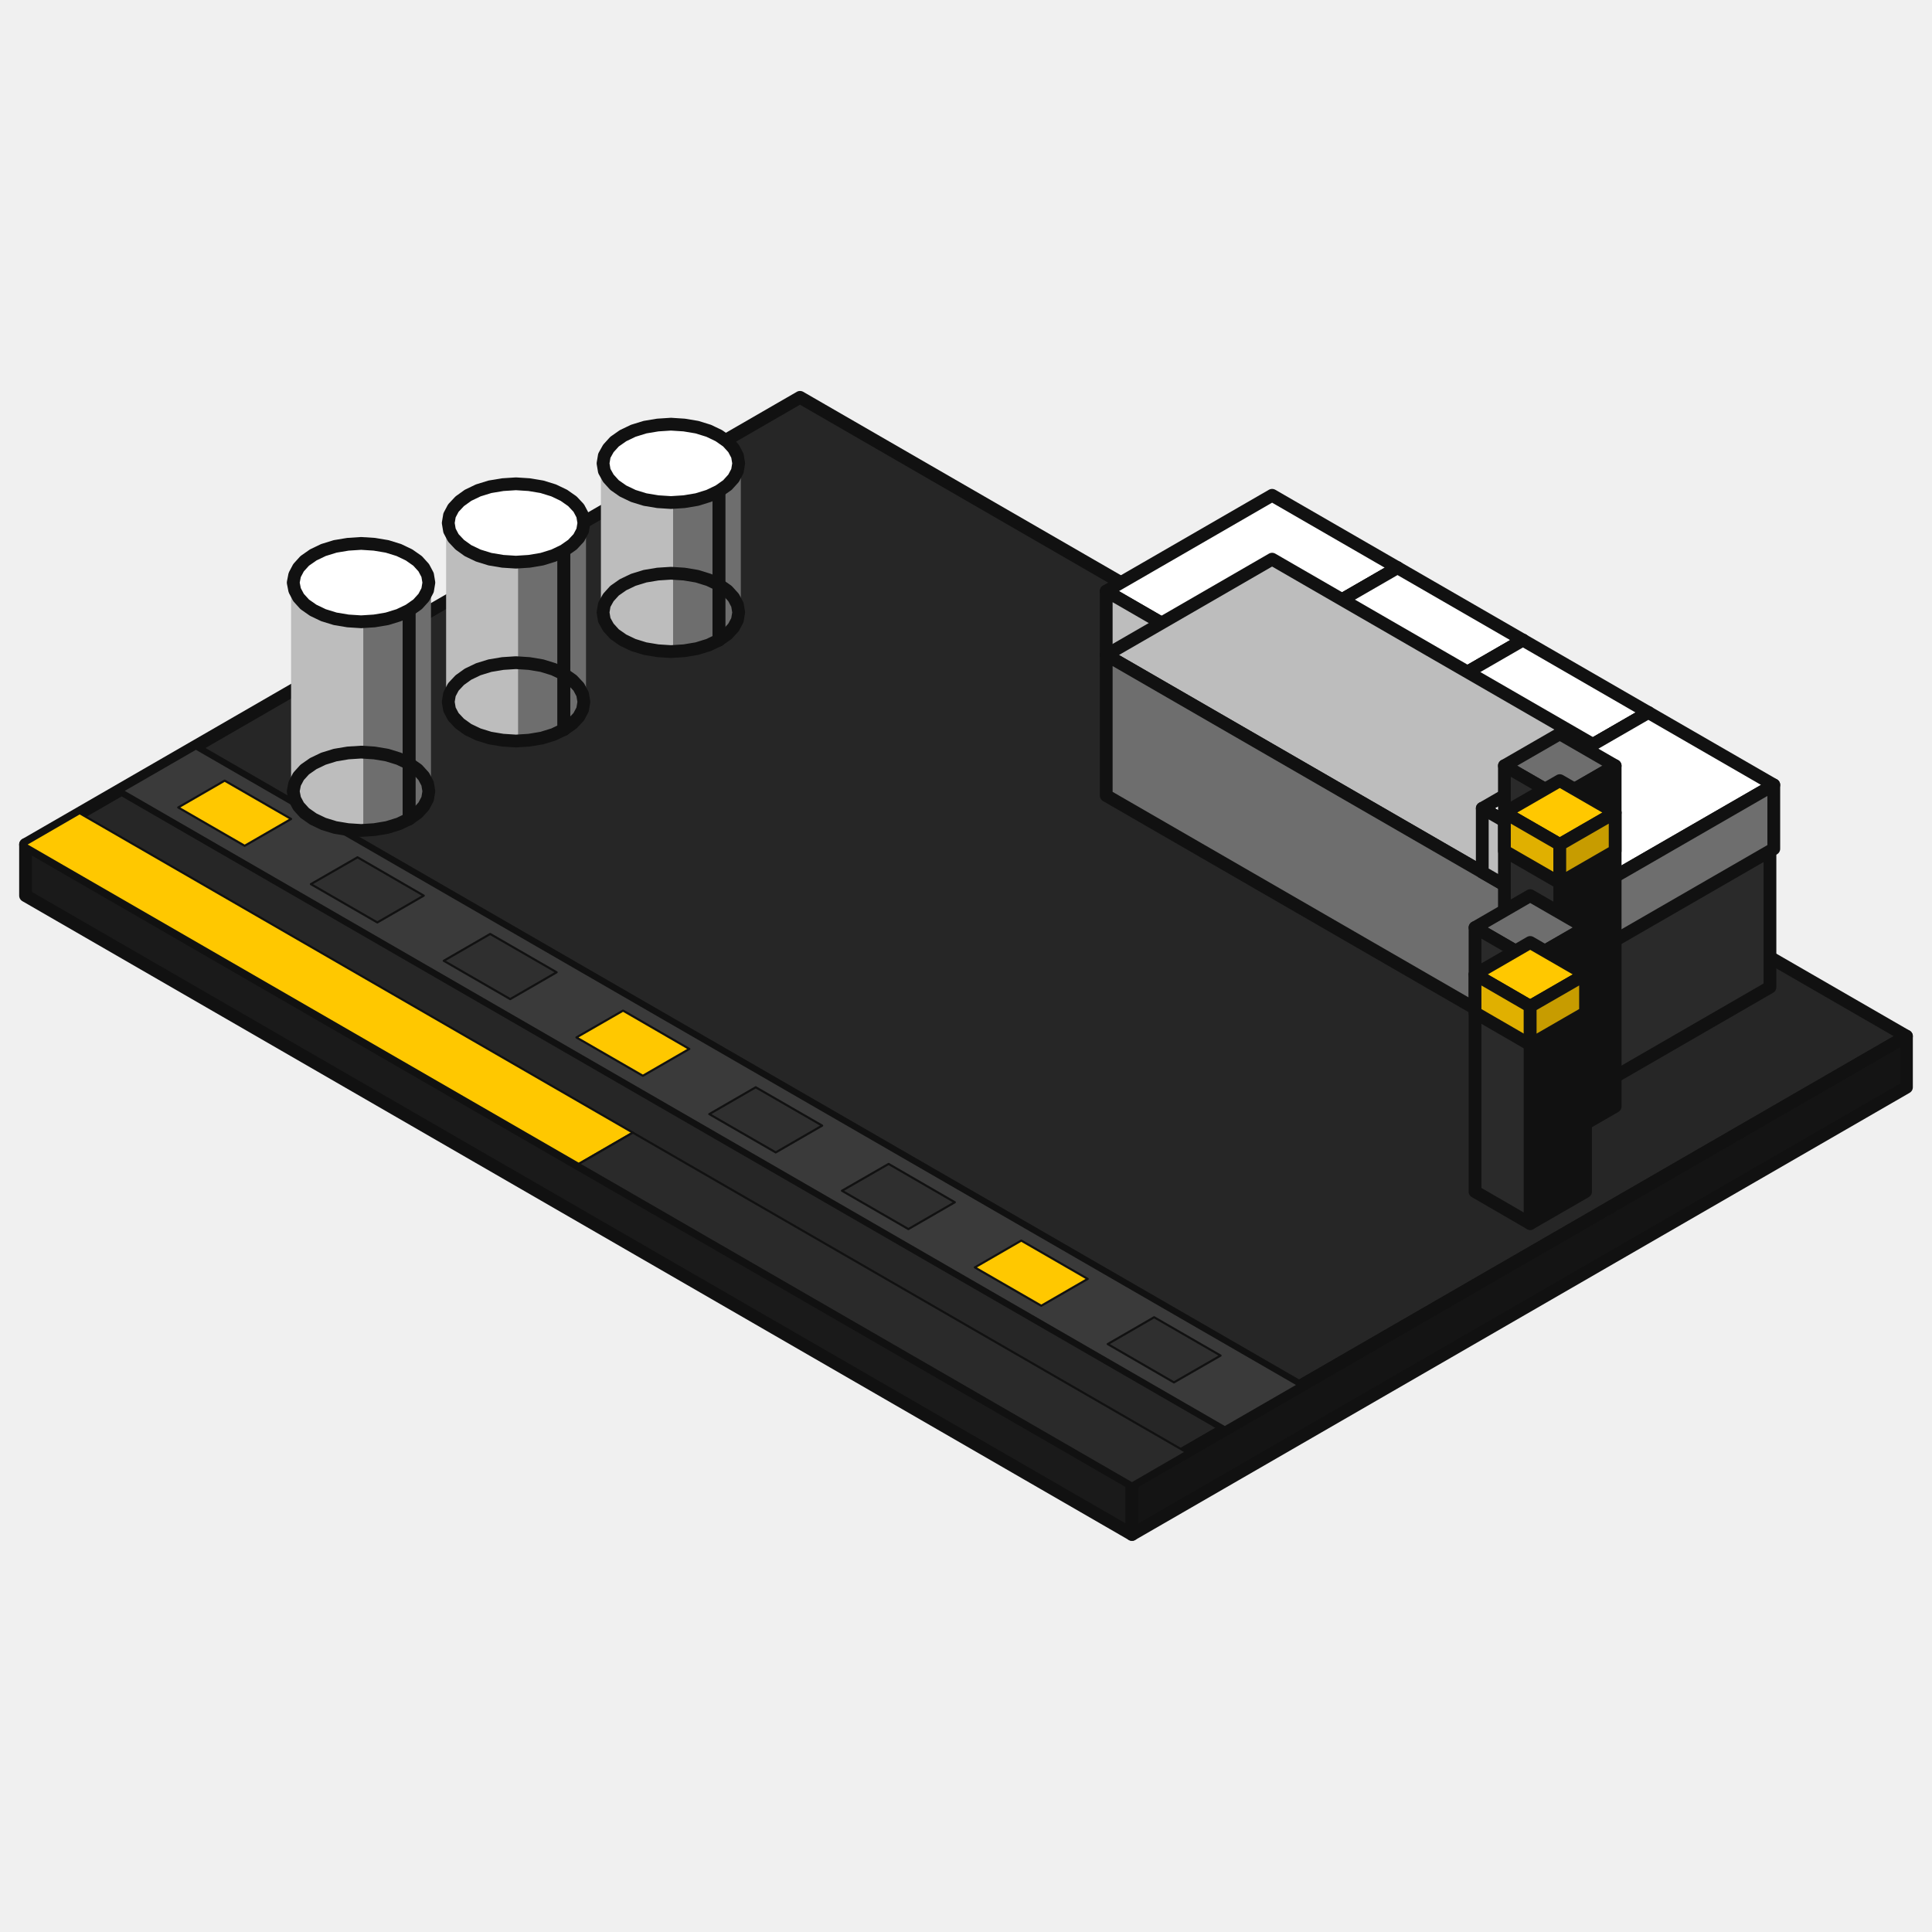
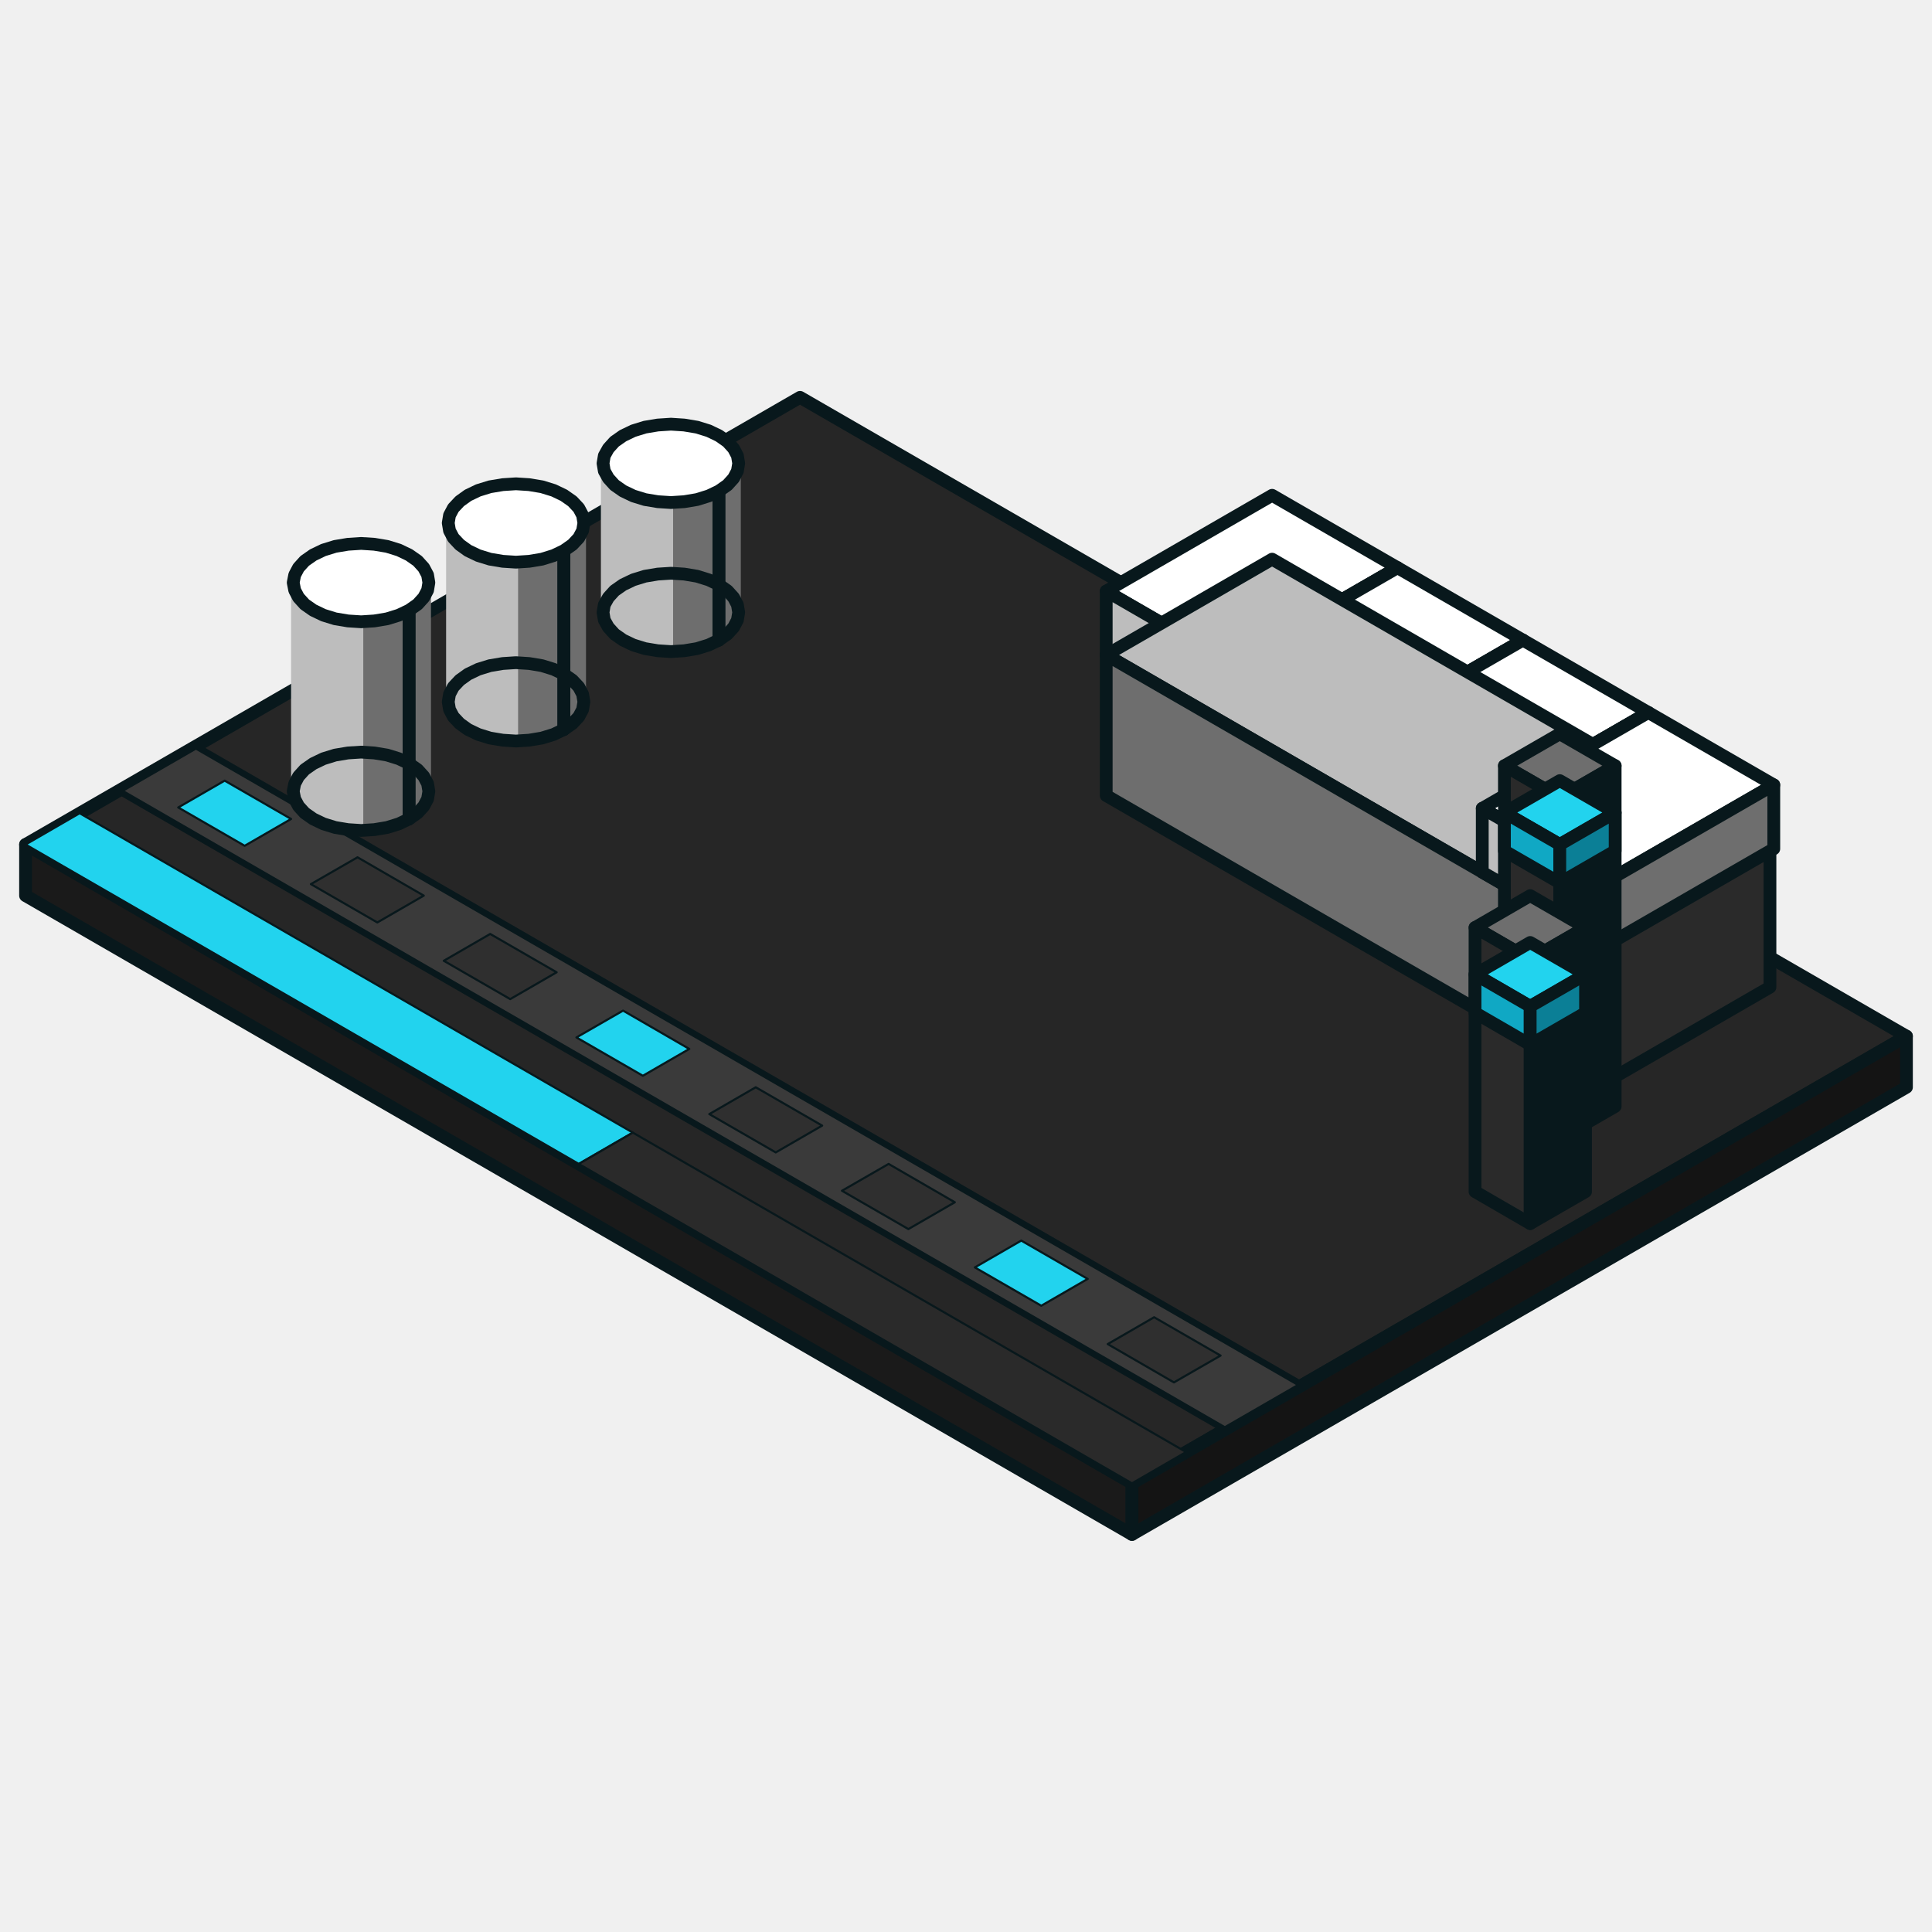
<svg xmlns="http://www.w3.org/2000/svg" viewBox="-375.7 -210.6 907.3 907.3" width="400" height="400">
-   <polygon points="0.0,-24.0 519.6,276.0 155.9,486.0 -363.7,186.0" fill="#262626" stroke="#111111" stroke-width="6" stroke-linejoin="round" />
-   <polygon points="-363.7,210.0 155.9,510.0 155.9,486.0 -363.7,186.0" fill="#1A1A1A" stroke="#111111" stroke-width="6" stroke-linejoin="round" />
-   <polygon points="519.6,300.0 155.9,510.0 155.9,486.0 519.6,276.0" fill="#141414" stroke="#111111" stroke-width="6" stroke-linejoin="round" />
-   <polygon points="-283.7,139.8 235.9,439.8 199.5,460.8 -320.1,160.8" fill="#3A3A3A" stroke="#111111" stroke-width="3" stroke-linejoin="round" />
-   <polygon points="-270.2,156.0 -239.0,174.0 -260.8,186.6 -292.0,168.6" fill="#FFC800" stroke="#111111" stroke-width="1" stroke-linejoin="round" />
-   <polygon points="-207.8,192.0 -176.7,210.0 -198.5,222.6 -229.7,204.6" fill="#2F2F2F" stroke="#111111" stroke-width="1" stroke-linejoin="round" />
-   <polygon points="-145.5,228.0 -114.3,246.0 -136.1,258.6 -167.3,240.6" fill="#2F2F2F" stroke="#111111" stroke-width="1" stroke-linejoin="round" />
-   <polygon points="-83.1,264.0 -52.0,282.0 -73.8,294.6 -105.0,276.6" fill="#FFC800" stroke="#111111" stroke-width="1" stroke-linejoin="round" />
-   <polygon points="-20.8,300.0 10.4,318.0 -11.4,330.6 -42.6,312.6" fill="#2F2F2F" stroke="#111111" stroke-width="1" stroke-linejoin="round" />
-   <polygon points="41.6,336.0 72.7,354.0 50.9,366.6 19.7,348.6" fill="#2F2F2F" stroke="#111111" stroke-width="1" stroke-linejoin="round" />
-   <polygon points="103.9,372.0 135.1,390.0 113.3,402.6 82.1,384.6" fill="#FFC800" stroke="#111111" stroke-width="1" stroke-linejoin="round" />
-   <polygon points="166.3,408.0 197.5,426.0 175.6,438.6 144.5,420.6" fill="#2F2F2F" stroke="#111111" stroke-width="1" stroke-linejoin="round" />
-   <polygon points="-338.3,171.3 -78.5,321.3 -103.9,336.0 -363.7,186.0" fill="#FFC800" stroke="#111111" stroke-width="1" stroke-linejoin="round" />
-   <polygon points="-78.5,321.3 181.3,471.3 155.9,486.0 -103.9,336.0" fill="#2A2A2A" stroke="#111111" stroke-width="1" stroke-linejoin="round" />
+   <polygon points="0.0,-24.0 519.6,276.0 155.9,486.0 -363.7,186.0" fill="#262626" stroke="#08181C" stroke-width="6" stroke-linejoin="round" />
+   <polygon points="-363.7,210.0 155.9,510.0 155.9,486.0 -363.7,186.0" fill="#1A1A1A" stroke="#08181C" stroke-width="6" stroke-linejoin="round" />
+   <polygon points="519.6,300.0 155.9,510.0 155.9,486.0 519.6,276.0" fill="#141414" stroke="#08181C" stroke-width="6" stroke-linejoin="round" />
+   <polygon points="-283.7,139.8 235.9,439.8 199.5,460.8 -320.1,160.8" fill="#3A3A3A" stroke="#08181C" stroke-width="3" stroke-linejoin="round" />
+   <polygon points="-270.2,156.0 -239.0,174.0 -260.8,186.6 -292.0,168.6" fill="#22D3EE" stroke="#08181C" stroke-width="1" stroke-linejoin="round" />
+   <polygon points="-207.8,192.0 -176.7,210.0 -198.5,222.6 -229.7,204.6" fill="#2F2F2F" stroke="#08181C" stroke-width="1" stroke-linejoin="round" />
+   <polygon points="-145.5,228.0 -114.3,246.0 -136.1,258.6 -167.3,240.6" fill="#2F2F2F" stroke="#08181C" stroke-width="1" stroke-linejoin="round" />
+   <polygon points="-83.1,264.0 -52.0,282.0 -73.8,294.6 -105.0,276.6" fill="#22D3EE" stroke="#08181C" stroke-width="1" stroke-linejoin="round" />
+   <polygon points="-20.8,300.0 10.4,318.0 -11.4,330.6 -42.6,312.6" fill="#2F2F2F" stroke="#08181C" stroke-width="1" stroke-linejoin="round" />
+   <polygon points="41.6,336.0 72.7,354.0 50.9,366.6 19.7,348.6" fill="#2F2F2F" stroke="#08181C" stroke-width="1" stroke-linejoin="round" />
+   <polygon points="103.9,372.0 135.1,390.0 113.3,402.6 82.1,384.6" fill="#22D3EE" stroke="#08181C" stroke-width="1" stroke-linejoin="round" />
+   <polygon points="166.3,408.0 197.5,426.0 175.6,438.6 144.5,420.6" fill="#2F2F2F" stroke="#08181C" stroke-width="1" stroke-linejoin="round" />
+   <polygon points="-338.3,171.3 -78.5,321.3 -103.9,336.0 -363.7,186.0" fill="#22D3EE" stroke="#08181C" stroke-width="1" stroke-linejoin="round" />
+   <polygon points="-78.5,321.3 181.3,471.3 155.9,486.0 -103.9,336.0" fill="#2A2A2A" stroke="#08181C" stroke-width="1" stroke-linejoin="round" />
  <polygon points="-38.1,90.0 -42.9,92.3 -42.9,22.3 -38.1,20.0" fill="#6E6E6E" stroke="#6E6E6E" stroke-width="2" />
  <polygon points="-42.9,92.3 -48.4,94.0 -48.4,24.0 -42.9,22.3" fill="#6E6E6E" stroke="#6E6E6E" stroke-width="2" />
  <polygon points="-48.4,94.0 -54.4,95.0 -54.4,25.0 -48.4,24.0" fill="#6E6E6E" stroke="#6E6E6E" stroke-width="2" />
  <polygon points="-54.4,95.0 -60.6,95.4 -60.6,25.4 -54.4,25.0" fill="#6E6E6E" stroke="#6E6E6E" stroke-width="2" />
  <polygon points="-60.6,95.4 -66.8,95.0 -66.8,25.0 -60.6,25.4" fill="#BDBDBD" stroke="#BDBDBD" stroke-width="2" />
  <polygon points="-66.8,95.0 -72.8,94.0 -72.8,24.0 -66.8,25.0" fill="#BDBDBD" stroke="#BDBDBD" stroke-width="2" />
  <polygon points="-72.8,94.0 -78.3,92.3 -78.3,22.3 -72.8,24.0" fill="#BDBDBD" stroke="#BDBDBD" stroke-width="2" />
  <polygon points="-78.3,92.3 -83.1,90.0 -83.1,20.0 -78.3,22.3" fill="#BDBDBD" stroke="#BDBDBD" stroke-width="2" />
  <polygon points="-83.1,90.0 -87.1,87.2 -87.1,17.2 -83.1,20.0" fill="#BDBDBD" stroke="#BDBDBD" stroke-width="2" />
  <polygon points="-87.1,87.2 -90.0,84.0 -90.0,14.0 -87.1,17.2" fill="#BDBDBD" stroke="#BDBDBD" stroke-width="2" />
  <polygon points="-90.0,84.0 -91.9,80.6 -91.9,10.6 -90.0,14.0" fill="#BDBDBD" stroke="#BDBDBD" stroke-width="2" />
  <polygon points="-91.9,80.6 -92.5,77.0 -92.5,7.0 -91.9,10.6" fill="#BDBDBD" stroke="#BDBDBD" stroke-width="2" />
  <polygon points="-28.8,77.0 -29.4,80.6 -29.4,10.6 -28.8,7.0" fill="#6E6E6E" stroke="#6E6E6E" stroke-width="2" />
  <polygon points="-29.4,80.6 -31.2,84.0 -31.2,14.0 -29.4,10.6" fill="#6E6E6E" stroke="#6E6E6E" stroke-width="2" />
  <polygon points="-31.2,84.0 -34.1,87.2 -34.1,17.2 -31.2,14.0" fill="#6E6E6E" stroke="#6E6E6E" stroke-width="2" />
  <polygon points="-34.1,87.2 -38.1,90.0 -38.1,20.0 -34.1,17.2" fill="#6E6E6E" stroke="#6E6E6E" stroke-width="2" />
-   <polyline points="-38.1,90.0 -42.9,92.3 -48.4,94.0 -54.4,95.0 -60.6,95.4 -66.8,95.0 -72.8,94.0 -78.3,92.3 -83.1,90.0 -87.1,87.2 -90.0,84.0 -91.9,80.6 -92.5,77.0 -91.9,73.4 -90.0,70.0 -87.1,66.8 -83.1,64.0 -78.3,61.7 -72.8,60.0 -66.8,59.0 -60.6,58.6 -54.4,59.0 -48.4,60.0 -42.9,61.7 -38.1,64.0 -34.1,66.8 -31.2,70.0 -29.4,73.4 -28.8,77.0 -29.4,80.6 -31.2,84.0 -34.1,87.2 -38.1,90.0" fill="none" stroke="#111111" stroke-width="6" stroke-linejoin="round" stroke-linecap="round" />
-   <polyline points="-38.1,90.0 -38.1,20.0" fill="none" stroke="#111111" stroke-width="6" stroke-linejoin="round" stroke-linecap="round" />
-   <polyline points="-38.1,90.0 -38.1,20.0" fill="none" stroke="#111111" stroke-width="6" stroke-linejoin="round" stroke-linecap="round" />
-   <polygon points="-38.1,20.0 -42.9,22.3 -48.4,24.0 -54.4,25.0 -60.6,25.4 -66.8,25.0 -72.8,24.0 -78.3,22.3 -83.1,20.0 -87.1,17.2 -90.0,14.0 -91.9,10.6 -92.5,7.0 -91.9,3.4 -90.0,-0.0 -87.1,-3.2 -83.1,-6.0 -78.3,-8.3 -72.8,-10.0 -66.8,-11.0 -60.6,-11.4 -54.4,-11.0 -48.4,-10.0 -42.9,-8.3 -38.1,-6.0 -34.1,-3.2 -31.2,-0.0 -29.4,3.4 -28.8,7.0 -29.4,10.6 -31.2,14.0 -34.1,17.2" fill="#FFFFFF" stroke="#111111" stroke-width="6" stroke-linejoin="round" />
+   <polyline points="-38.1,90.0 -42.9,92.3 -48.4,94.0 -54.4,95.0 -60.6,95.4 -66.8,95.0 -72.8,94.0 -78.3,92.3 -83.1,90.0 -87.1,87.2 -90.0,84.0 -91.9,80.6 -92.5,77.0 -91.9,73.4 -90.0,70.0 -87.1,66.8 -83.1,64.0 -78.3,61.7 -72.8,60.0 -66.8,59.0 -60.6,58.6 -54.4,59.0 -48.4,60.0 -42.9,61.7 -38.1,64.0 -34.1,66.8 -31.2,70.0 -29.4,73.4 -28.8,77.0 -29.4,80.6 -31.2,84.0 -34.1,87.2 -38.1,90.0" fill="none" stroke="#08181C" stroke-width="6" stroke-linejoin="round" stroke-linecap="round" />
+   <polyline points="-38.1,90.0 -38.1,20.0" fill="none" stroke="#08181C" stroke-width="6" stroke-linejoin="round" stroke-linecap="round" />
+   <polyline points="-38.1,90.0 -38.1,20.0" fill="none" stroke="#08181C" stroke-width="6" stroke-linejoin="round" stroke-linecap="round" />
+   <polygon points="-38.1,20.0 -42.9,22.3 -48.4,24.0 -54.4,25.0 -60.6,25.4 -66.8,25.0 -72.8,24.0 -78.3,22.3 -83.1,20.0 -87.1,17.2 -90.0,14.0 -91.9,10.6 -92.5,7.0 -91.9,3.4 -90.0,-0.0 -87.1,-3.2 -83.1,-6.0 -78.3,-8.3 -72.8,-10.0 -66.8,-11.0 -60.6,-11.4 -54.4,-11.0 -48.4,-10.0 -42.9,-8.3 -38.1,-6.0 -34.1,-3.2 -31.2,-0.0 -29.4,3.4 -28.8,7.0 -29.4,10.6 -31.2,14.0 -34.1,17.2" fill="#FFFFFF" stroke="#08181C" stroke-width="6" stroke-linejoin="round" />
  <polygon points="-110.9,132.0 -115.7,134.3 -115.7,50.3 -110.9,48.0" fill="#6E6E6E" stroke="#6E6E6E" stroke-width="2" />
  <polygon points="-115.7,134.3 -121.2,136.0 -121.2,52.0 -115.7,50.3" fill="#6E6E6E" stroke="#6E6E6E" stroke-width="2" />
  <polygon points="-121.2,136.0 -127.2,137.0 -127.2,53.0 -121.2,52.0" fill="#6E6E6E" stroke="#6E6E6E" stroke-width="2" />
  <polygon points="-127.2,137.0 -133.4,137.4 -133.4,53.4 -127.2,53.0" fill="#6E6E6E" stroke="#6E6E6E" stroke-width="2" />
  <polygon points="-133.4,137.4 -139.6,137.0 -139.6,53.0 -133.4,53.4" fill="#BDBDBD" stroke="#BDBDBD" stroke-width="2" />
  <polygon points="-139.6,137.0 -145.6,136.0 -145.6,52.0 -139.6,53.0" fill="#BDBDBD" stroke="#BDBDBD" stroke-width="2" />
  <polygon points="-145.6,136.0 -151.1,134.3 -151.1,50.3 -145.6,52.0" fill="#BDBDBD" stroke="#BDBDBD" stroke-width="2" />
  <polygon points="-151.1,134.3 -155.9,132.0 -155.9,48.0 -151.1,50.3" fill="#BDBDBD" stroke="#BDBDBD" stroke-width="2" />
  <polygon points="-155.9,132.0 -159.8,129.2 -159.8,45.2 -155.9,48.0" fill="#BDBDBD" stroke="#BDBDBD" stroke-width="2" />
  <polygon points="-159.8,129.2 -162.8,126.0 -162.8,42.0 -159.8,45.2" fill="#BDBDBD" stroke="#BDBDBD" stroke-width="2" />
  <polygon points="-162.8,126.0 -164.6,122.6 -164.6,38.6 -162.8,42.0" fill="#BDBDBD" stroke="#BDBDBD" stroke-width="2" />
  <polygon points="-164.6,122.6 -165.2,119.0 -165.2,35.0 -164.6,38.6" fill="#BDBDBD" stroke="#BDBDBD" stroke-width="2" />
  <polygon points="-101.5,119.0 -102.1,122.6 -102.1,38.6 -101.5,35.0" fill="#6E6E6E" stroke="#6E6E6E" stroke-width="2" />
  <polygon points="-102.1,122.6 -103.9,126.0 -103.9,42.0 -102.1,38.6" fill="#6E6E6E" stroke="#6E6E6E" stroke-width="2" />
  <polygon points="-103.9,126.0 -106.9,129.2 -106.9,45.2 -103.9,42.0" fill="#6E6E6E" stroke="#6E6E6E" stroke-width="2" />
  <polygon points="-106.9,129.2 -110.9,132.0 -110.9,48.0 -106.9,45.2" fill="#6E6E6E" stroke="#6E6E6E" stroke-width="2" />
-   <polyline points="-110.9,132.0 -115.7,134.3 -121.2,136.0 -127.2,137.0 -133.4,137.4 -139.6,137.0 -145.6,136.0 -151.1,134.3 -155.9,132.0 -159.8,129.2 -162.8,126.0 -164.6,122.6 -165.2,119.0 -164.6,115.4 -162.8,112.0 -159.8,108.8 -155.9,106.0 -151.1,103.7 -145.6,102.0 -139.6,101.0 -133.4,100.6 -127.2,101.0 -121.2,102.0 -115.7,103.7 -110.9,106.0 -106.9,108.8 -103.9,112.0 -102.1,115.4 -101.5,119.0 -102.1,122.6 -103.9,126.0 -106.9,129.2 -110.9,132.0" fill="none" stroke="#111111" stroke-width="6" stroke-linejoin="round" stroke-linecap="round" />
-   <polyline points="-110.9,132.0 -110.9,48.0" fill="none" stroke="#111111" stroke-width="6" stroke-linejoin="round" stroke-linecap="round" />
-   <polyline points="-110.9,132.0 -110.9,48.0" fill="none" stroke="#111111" stroke-width="6" stroke-linejoin="round" stroke-linecap="round" />
-   <polygon points="-110.9,48.0 -115.7,50.3 -121.2,52.0 -127.2,53.0 -133.4,53.4 -139.6,53.0 -145.6,52.0 -151.1,50.3 -155.9,48.0 -159.8,45.2 -162.8,42.0 -164.6,38.6 -165.2,35.0 -164.6,31.4 -162.8,28.0 -159.8,24.8 -155.9,22.0 -151.1,19.7 -145.6,18.0 -139.6,17.0 -133.4,16.6 -127.2,17.0 -121.2,18.0 -115.7,19.7 -110.9,22.0 -106.9,24.8 -103.9,28.0 -102.1,31.4 -101.5,35.0 -102.1,38.6 -103.9,42.0 -106.9,45.2" fill="#FFFFFF" stroke="#111111" stroke-width="6" stroke-linejoin="round" />
+   <polyline points="-110.9,132.0 -115.7,134.3 -121.2,136.0 -127.2,137.0 -133.4,137.4 -139.6,137.0 -145.6,136.0 -151.1,134.3 -155.9,132.0 -159.8,129.2 -162.8,126.0 -164.6,122.6 -165.2,119.0 -164.6,115.4 -162.8,112.0 -159.8,108.8 -155.9,106.0 -151.1,103.7 -145.6,102.0 -139.6,101.0 -133.4,100.6 -127.2,101.0 -121.2,102.0 -115.7,103.7 -110.9,106.0 -106.9,108.8 -103.9,112.0 -102.1,115.4 -101.5,119.0 -102.1,122.6 -103.9,126.0 -106.9,129.2 -110.9,132.0" fill="none" stroke="#08181C" stroke-width="6" stroke-linejoin="round" stroke-linecap="round" />
+   <polyline points="-110.9,132.0 -110.9,48.0" fill="none" stroke="#08181C" stroke-width="6" stroke-linejoin="round" stroke-linecap="round" />
+   <polyline points="-110.9,132.0 -110.9,48.0" fill="none" stroke="#08181C" stroke-width="6" stroke-linejoin="round" stroke-linecap="round" />
+   <polygon points="-110.9,48.0 -115.7,50.3 -121.2,52.0 -127.2,53.0 -133.4,53.4 -139.6,53.0 -145.6,52.0 -151.1,50.3 -155.9,48.0 -159.8,45.2 -162.8,42.0 -164.6,38.6 -165.2,35.0 -164.6,31.4 -162.8,28.0 -159.8,24.8 -155.9,22.0 -151.1,19.7 -145.6,18.0 -139.6,17.0 -133.4,16.6 -127.2,17.0 -121.2,18.0 -115.7,19.7 -110.9,22.0 -106.9,24.8 -103.9,28.0 -102.1,31.4 -101.5,35.0 -102.1,38.6 -103.9,42.0 -106.9,45.2" fill="#FFFFFF" stroke="#08181C" stroke-width="6" stroke-linejoin="round" />
  <polygon points="-183.6,174.0 -188.4,176.3 -188.4,78.3 -183.6,76.0" fill="#6E6E6E" stroke="#6E6E6E" stroke-width="2" />
  <polygon points="-188.4,176.3 -193.9,178.0 -193.9,80.0 -188.4,78.3" fill="#6E6E6E" stroke="#6E6E6E" stroke-width="2" />
  <polygon points="-193.9,178.0 -199.9,179.0 -199.9,81.0 -193.9,80.0" fill="#6E6E6E" stroke="#6E6E6E" stroke-width="2" />
  <polygon points="-199.9,179.0 -206.1,179.4 -206.1,81.4 -199.9,81.0" fill="#6E6E6E" stroke="#6E6E6E" stroke-width="2" />
  <polygon points="-206.1,179.4 -212.3,179.0 -212.3,81.0 -206.1,81.4" fill="#BDBDBD" stroke="#BDBDBD" stroke-width="2" />
  <polygon points="-212.3,179.0 -218.3,178.0 -218.3,80.0 -212.3,81.0" fill="#BDBDBD" stroke="#BDBDBD" stroke-width="2" />
  <polygon points="-218.3,178.0 -223.8,176.3 -223.8,78.3 -218.3,80.0" fill="#BDBDBD" stroke="#BDBDBD" stroke-width="2" />
  <polygon points="-223.8,176.3 -228.6,174.0 -228.6,76.0 -223.8,78.3" fill="#BDBDBD" stroke="#BDBDBD" stroke-width="2" />
  <polygon points="-228.6,174.0 -232.6,171.2 -232.6,73.2 -228.6,76.0" fill="#BDBDBD" stroke="#BDBDBD" stroke-width="2" />
  <polygon points="-232.6,171.2 -235.5,168.0 -235.5,70.0 -232.6,73.2" fill="#BDBDBD" stroke="#BDBDBD" stroke-width="2" />
  <polygon points="-235.5,168.0 -237.3,164.6 -237.3,66.6 -235.5,70.0" fill="#BDBDBD" stroke="#BDBDBD" stroke-width="2" />
  <polygon points="-237.3,164.6 -238.0,161.0 -238.0,63.0 -237.3,66.6" fill="#BDBDBD" stroke="#BDBDBD" stroke-width="2" />
  <polygon points="-174.3,161.0 -174.9,164.6 -174.9,66.6 -174.3,63.0" fill="#6E6E6E" stroke="#6E6E6E" stroke-width="2" />
  <polygon points="-174.9,164.6 -176.7,168.0 -176.7,70.0 -174.9,66.6" fill="#6E6E6E" stroke="#6E6E6E" stroke-width="2" />
  <polygon points="-176.7,168.0 -179.6,171.2 -179.6,73.2 -176.7,70.0" fill="#6E6E6E" stroke="#6E6E6E" stroke-width="2" />
  <polygon points="-179.6,171.2 -183.6,174.0 -183.6,76.0 -179.6,73.2" fill="#6E6E6E" stroke="#6E6E6E" stroke-width="2" />
-   <polyline points="-183.6,174.0 -188.4,176.3 -193.9,178.0 -199.9,179.0 -206.1,179.4 -212.3,179.0 -218.3,178.0 -223.8,176.3 -228.6,174.0 -232.6,171.2 -235.5,168.0 -237.3,164.6 -238.0,161.0 -237.3,157.4 -235.5,154.0 -232.6,150.8 -228.6,148.0 -223.8,145.7 -218.3,144.0 -212.3,143.0 -206.1,142.6 -199.9,143.0 -193.9,144.0 -188.4,145.7 -183.6,148.0 -179.6,150.8 -176.7,154.0 -174.9,157.4 -174.3,161.0 -174.9,164.6 -176.7,168.0 -179.6,171.2 -183.6,174.0" fill="none" stroke="#111111" stroke-width="6" stroke-linejoin="round" stroke-linecap="round" />
-   <polyline points="-183.6,174.0 -183.6,76.0" fill="none" stroke="#111111" stroke-width="6" stroke-linejoin="round" stroke-linecap="round" />
-   <polyline points="-183.6,174.0 -183.6,76.0" fill="none" stroke="#111111" stroke-width="6" stroke-linejoin="round" stroke-linecap="round" />
-   <polygon points="-183.6,76.0 -188.4,78.3 -193.9,80.0 -199.9,81.0 -206.1,81.4 -212.3,81.0 -218.3,80.0 -223.8,78.3 -228.6,76.0 -232.6,73.2 -235.5,70.0 -237.3,66.6 -238.0,63.0 -237.3,59.4 -235.5,56.0 -232.6,52.8 -228.6,50.0 -223.8,47.7 -218.3,46.0 -212.3,45.0 -206.1,44.6 -199.9,45.0 -193.9,46.0 -188.4,47.7 -183.6,50.0 -179.6,52.8 -176.7,56.0 -174.9,59.4 -174.3,63.0 -174.9,66.6 -176.7,70.0 -179.6,73.2" fill="#FFFFFF" stroke="#111111" stroke-width="6" stroke-linejoin="round" />
-   <polygon points="221.7,22.0 280.6,56.0 202.6,101.0 143.8,67.0" fill="#FFFFFF" stroke="#111111" stroke-width="6" stroke-linejoin="round" />
-   <polygon points="143.8,97.0 202.6,131.0 202.6,101.0 143.8,67.0" fill="#BDBDBD" stroke="#111111" stroke-width="6" stroke-linejoin="round" />
-   <polygon points="280.6,86.0 202.6,131.0 202.6,101.0 280.6,56.0" fill="#6E6E6E" stroke="#111111" stroke-width="6" stroke-linejoin="round" />
-   <polygon points="280.6,56.0 339.5,90.0 261.5,135.0 202.6,101.0" fill="#FFFFFF" stroke="#111111" stroke-width="6" stroke-linejoin="round" />
-   <polygon points="202.6,131.0 261.5,165.0 261.5,135.0 202.6,101.0" fill="#BDBDBD" stroke="#111111" stroke-width="6" stroke-linejoin="round" />
-   <polygon points="339.5,120.0 261.5,165.0 261.5,135.0 339.5,90.0" fill="#6E6E6E" stroke="#111111" stroke-width="6" stroke-linejoin="round" />
-   <polygon points="339.5,90.0 398.4,124.0 320.4,169.0 261.5,135.0" fill="#FFFFFF" stroke="#111111" stroke-width="6" stroke-linejoin="round" />
-   <polygon points="261.5,165.0 320.4,199.0 320.4,169.0 261.5,135.0" fill="#BDBDBD" stroke="#111111" stroke-width="6" stroke-linejoin="round" />
-   <polygon points="398.4,154.0 320.4,199.0 320.4,169.0 398.4,124.0" fill="#6E6E6E" stroke="#111111" stroke-width="6" stroke-linejoin="round" />
-   <polygon points="221.7,52.0 455.5,187.0 377.6,232.0 143.8,97.0" fill="#BDBDBD" stroke="#111111" stroke-width="6" stroke-linejoin="round" />
-   <polygon points="143.8,163.0 377.6,298.0 377.6,232.0 143.8,97.0" fill="#6E6E6E" stroke="#111111" stroke-width="6" stroke-linejoin="round" />
-   <polygon points="455.5,253.0 377.6,298.0 377.6,232.0 455.5,187.0" fill="#2A2A2A" stroke="#111111" stroke-width="6" stroke-linejoin="round" />
-   <polygon points="398.4,124.0 457.3,158.0 379.3,203.0 320.4,169.0" fill="#FFFFFF" stroke="#111111" stroke-width="6" stroke-linejoin="round" />
-   <polygon points="320.4,199.0 379.3,233.0 379.3,203.0 320.4,169.0" fill="#BDBDBD" stroke="#111111" stroke-width="6" stroke-linejoin="round" />
-   <polygon points="457.3,188.0 379.3,233.0 379.3,203.0 457.3,158.0" fill="#6E6E6E" stroke="#111111" stroke-width="6" stroke-linejoin="round" />
-   <polygon points="356.8,134.0 382.8,149.0 356.8,164.0 330.8,149.0" fill="#6E6E6E" stroke="#111111" stroke-width="6" stroke-linejoin="round" />
-   <polygon points="330.8,309.0 356.8,324.0 356.8,164.0 330.8,149.0" fill="#2A2A2A" stroke="#111111" stroke-width="6" stroke-linejoin="round" />
-   <polygon points="382.8,309.0 356.8,324.0 356.8,164.0 382.8,149.0" fill="#111111" stroke="#111111" stroke-width="6" stroke-linejoin="round" />
-   <polygon points="356.8,156.0 382.8,171.0 356.8,186.0 330.8,171.0" fill="#FFC800" stroke="#111111" stroke-width="6" stroke-linejoin="round" />
-   <polygon points="330.8,189.0 356.8,204.0 356.8,186.0 330.8,171.0" fill="#E0B000" stroke="#111111" stroke-width="6" stroke-linejoin="round" />
-   <polygon points="382.8,189.0 356.8,204.0 356.8,186.0 382.8,171.0" fill="#C79C00" stroke="#111111" stroke-width="6" stroke-linejoin="round" />
-   <polygon points="342.9,210.0 368.9,225.0 342.9,240.0 317.0,225.0" fill="#6E6E6E" stroke="#111111" stroke-width="6" stroke-linejoin="round" />
-   <polygon points="317.0,349.0 342.9,364.0 342.9,240.0 317.0,225.0" fill="#2A2A2A" stroke="#111111" stroke-width="6" stroke-linejoin="round" />
-   <polygon points="368.9,349.0 342.9,364.0 342.9,240.0 368.9,225.0" fill="#111111" stroke="#111111" stroke-width="6" stroke-linejoin="round" />
-   <polygon points="342.9,232.0 368.9,247.0 342.9,262.0 317.0,247.0" fill="#FFC800" stroke="#111111" stroke-width="6" stroke-linejoin="round" />
-   <polygon points="317.0,265.0 342.9,280.0 342.9,262.0 317.0,247.0" fill="#E0B000" stroke="#111111" stroke-width="6" stroke-linejoin="round" />
-   <polygon points="368.9,265.0 342.9,280.0 342.9,262.0 368.9,247.0" fill="#C79C00" stroke="#111111" stroke-width="6" stroke-linejoin="round" />
+   <polyline points="-183.6,174.0 -188.4,176.3 -193.9,178.0 -199.9,179.0 -206.1,179.4 -212.3,179.0 -218.3,178.0 -223.8,176.3 -228.6,174.0 -232.6,171.2 -235.5,168.0 -237.3,164.6 -238.0,161.0 -237.3,157.4 -235.5,154.0 -232.6,150.8 -228.6,148.0 -223.8,145.7 -218.3,144.0 -212.3,143.0 -206.1,142.6 -199.9,143.0 -193.9,144.0 -188.4,145.7 -183.6,148.0 -179.6,150.8 -176.7,154.0 -174.9,157.4 -174.3,161.0 -174.9,164.6 -176.7,168.0 -179.6,171.2 -183.6,174.0" fill="none" stroke="#08181C" stroke-width="6" stroke-linejoin="round" stroke-linecap="round" />
+   <polyline points="-183.6,174.0 -183.6,76.0" fill="none" stroke="#08181C" stroke-width="6" stroke-linejoin="round" stroke-linecap="round" />
+   <polyline points="-183.6,174.0 -183.6,76.0" fill="none" stroke="#08181C" stroke-width="6" stroke-linejoin="round" stroke-linecap="round" />
+   <polygon points="-183.6,76.0 -188.4,78.3 -193.9,80.0 -199.9,81.0 -206.1,81.4 -212.3,81.0 -218.3,80.0 -223.8,78.3 -228.6,76.0 -232.6,73.2 -235.5,70.0 -237.3,66.6 -238.0,63.0 -237.3,59.4 -235.5,56.0 -232.6,52.8 -228.6,50.0 -223.8,47.7 -218.3,46.0 -212.3,45.0 -206.1,44.6 -199.9,45.0 -193.9,46.0 -188.4,47.7 -183.6,50.0 -179.6,52.8 -176.7,56.0 -174.9,59.4 -174.3,63.0 -174.9,66.6 -176.7,70.0 -179.6,73.2" fill="#FFFFFF" stroke="#08181C" stroke-width="6" stroke-linejoin="round" />
+   <polygon points="221.7,22.0 280.6,56.0 202.6,101.0 143.8,67.0" fill="#FFFFFF" stroke="#08181C" stroke-width="6" stroke-linejoin="round" />
+   <polygon points="143.8,97.0 202.6,131.0 202.6,101.0 143.8,67.0" fill="#BDBDBD" stroke="#08181C" stroke-width="6" stroke-linejoin="round" />
+   <polygon points="280.6,86.0 202.6,131.0 202.6,101.0 280.6,56.0" fill="#6E6E6E" stroke="#08181C" stroke-width="6" stroke-linejoin="round" />
+   <polygon points="280.6,56.0 339.5,90.0 261.5,135.0 202.6,101.0" fill="#FFFFFF" stroke="#08181C" stroke-width="6" stroke-linejoin="round" />
+   <polygon points="202.6,131.0 261.5,165.0 261.5,135.0 202.6,101.0" fill="#BDBDBD" stroke="#08181C" stroke-width="6" stroke-linejoin="round" />
+   <polygon points="339.5,120.0 261.5,165.0 261.5,135.0 339.5,90.0" fill="#6E6E6E" stroke="#08181C" stroke-width="6" stroke-linejoin="round" />
+   <polygon points="339.5,90.0 398.4,124.0 320.4,169.0 261.5,135.0" fill="#FFFFFF" stroke="#08181C" stroke-width="6" stroke-linejoin="round" />
+   <polygon points="261.5,165.0 320.4,199.0 320.4,169.0 261.5,135.0" fill="#BDBDBD" stroke="#08181C" stroke-width="6" stroke-linejoin="round" />
+   <polygon points="398.4,154.0 320.4,199.0 320.4,169.0 398.4,124.0" fill="#6E6E6E" stroke="#08181C" stroke-width="6" stroke-linejoin="round" />
+   <polygon points="221.7,52.0 455.5,187.0 377.6,232.0 143.8,97.0" fill="#BDBDBD" stroke="#08181C" stroke-width="6" stroke-linejoin="round" />
+   <polygon points="143.8,163.0 377.6,298.0 377.6,232.0 143.8,97.0" fill="#6E6E6E" stroke="#08181C" stroke-width="6" stroke-linejoin="round" />
+   <polygon points="455.5,253.0 377.6,298.0 377.6,232.0 455.5,187.0" fill="#2A2A2A" stroke="#08181C" stroke-width="6" stroke-linejoin="round" />
+   <polygon points="398.4,124.0 457.3,158.0 379.3,203.0 320.4,169.0" fill="#FFFFFF" stroke="#08181C" stroke-width="6" stroke-linejoin="round" />
+   <polygon points="320.4,199.0 379.3,233.0 379.3,203.0 320.4,169.0" fill="#BDBDBD" stroke="#08181C" stroke-width="6" stroke-linejoin="round" />
+   <polygon points="457.3,188.0 379.3,233.0 379.3,203.0 457.3,158.0" fill="#6E6E6E" stroke="#08181C" stroke-width="6" stroke-linejoin="round" />
+   <polygon points="356.8,134.0 382.8,149.0 356.8,164.0 330.8,149.0" fill="#6E6E6E" stroke="#08181C" stroke-width="6" stroke-linejoin="round" />
+   <polygon points="330.8,309.0 356.8,324.0 356.8,164.0 330.8,149.0" fill="#2A2A2A" stroke="#08181C" stroke-width="6" stroke-linejoin="round" />
+   <polygon points="382.8,309.0 356.8,324.0 356.8,164.0 382.8,149.0" fill="#08181C" stroke="#08181C" stroke-width="6" stroke-linejoin="round" />
+   <polygon points="356.8,156.0 382.8,171.0 356.8,186.0 330.8,171.0" fill="#22D3EE" stroke="#08181C" stroke-width="6" stroke-linejoin="round" />
+   <polygon points="330.8,189.0 356.8,204.0 356.8,186.0 330.8,171.0" fill="#10A8C4" stroke="#08181C" stroke-width="6" stroke-linejoin="round" />
+   <polygon points="382.8,189.0 356.8,204.0 356.8,186.0 382.8,171.0" fill="#0B7F96" stroke="#08181C" stroke-width="6" stroke-linejoin="round" />
+   <polygon points="342.9,210.0 368.9,225.0 342.9,240.0 317.0,225.0" fill="#6E6E6E" stroke="#08181C" stroke-width="6" stroke-linejoin="round" />
+   <polygon points="317.0,349.0 342.9,364.0 342.9,240.0 317.0,225.0" fill="#2A2A2A" stroke="#08181C" stroke-width="6" stroke-linejoin="round" />
+   <polygon points="368.9,349.0 342.9,364.0 342.9,240.0 368.9,225.0" fill="#08181C" stroke="#08181C" stroke-width="6" stroke-linejoin="round" />
+   <polygon points="342.9,232.0 368.9,247.0 342.9,262.0 317.0,247.0" fill="#22D3EE" stroke="#08181C" stroke-width="6" stroke-linejoin="round" />
+   <polygon points="317.0,265.0 342.9,280.0 342.9,262.0 317.0,247.0" fill="#10A8C4" stroke="#08181C" stroke-width="6" stroke-linejoin="round" />
+   <polygon points="368.9,265.0 342.9,280.0 342.9,262.0 368.9,247.0" fill="#0B7F96" stroke="#08181C" stroke-width="6" stroke-linejoin="round" />
</svg>
